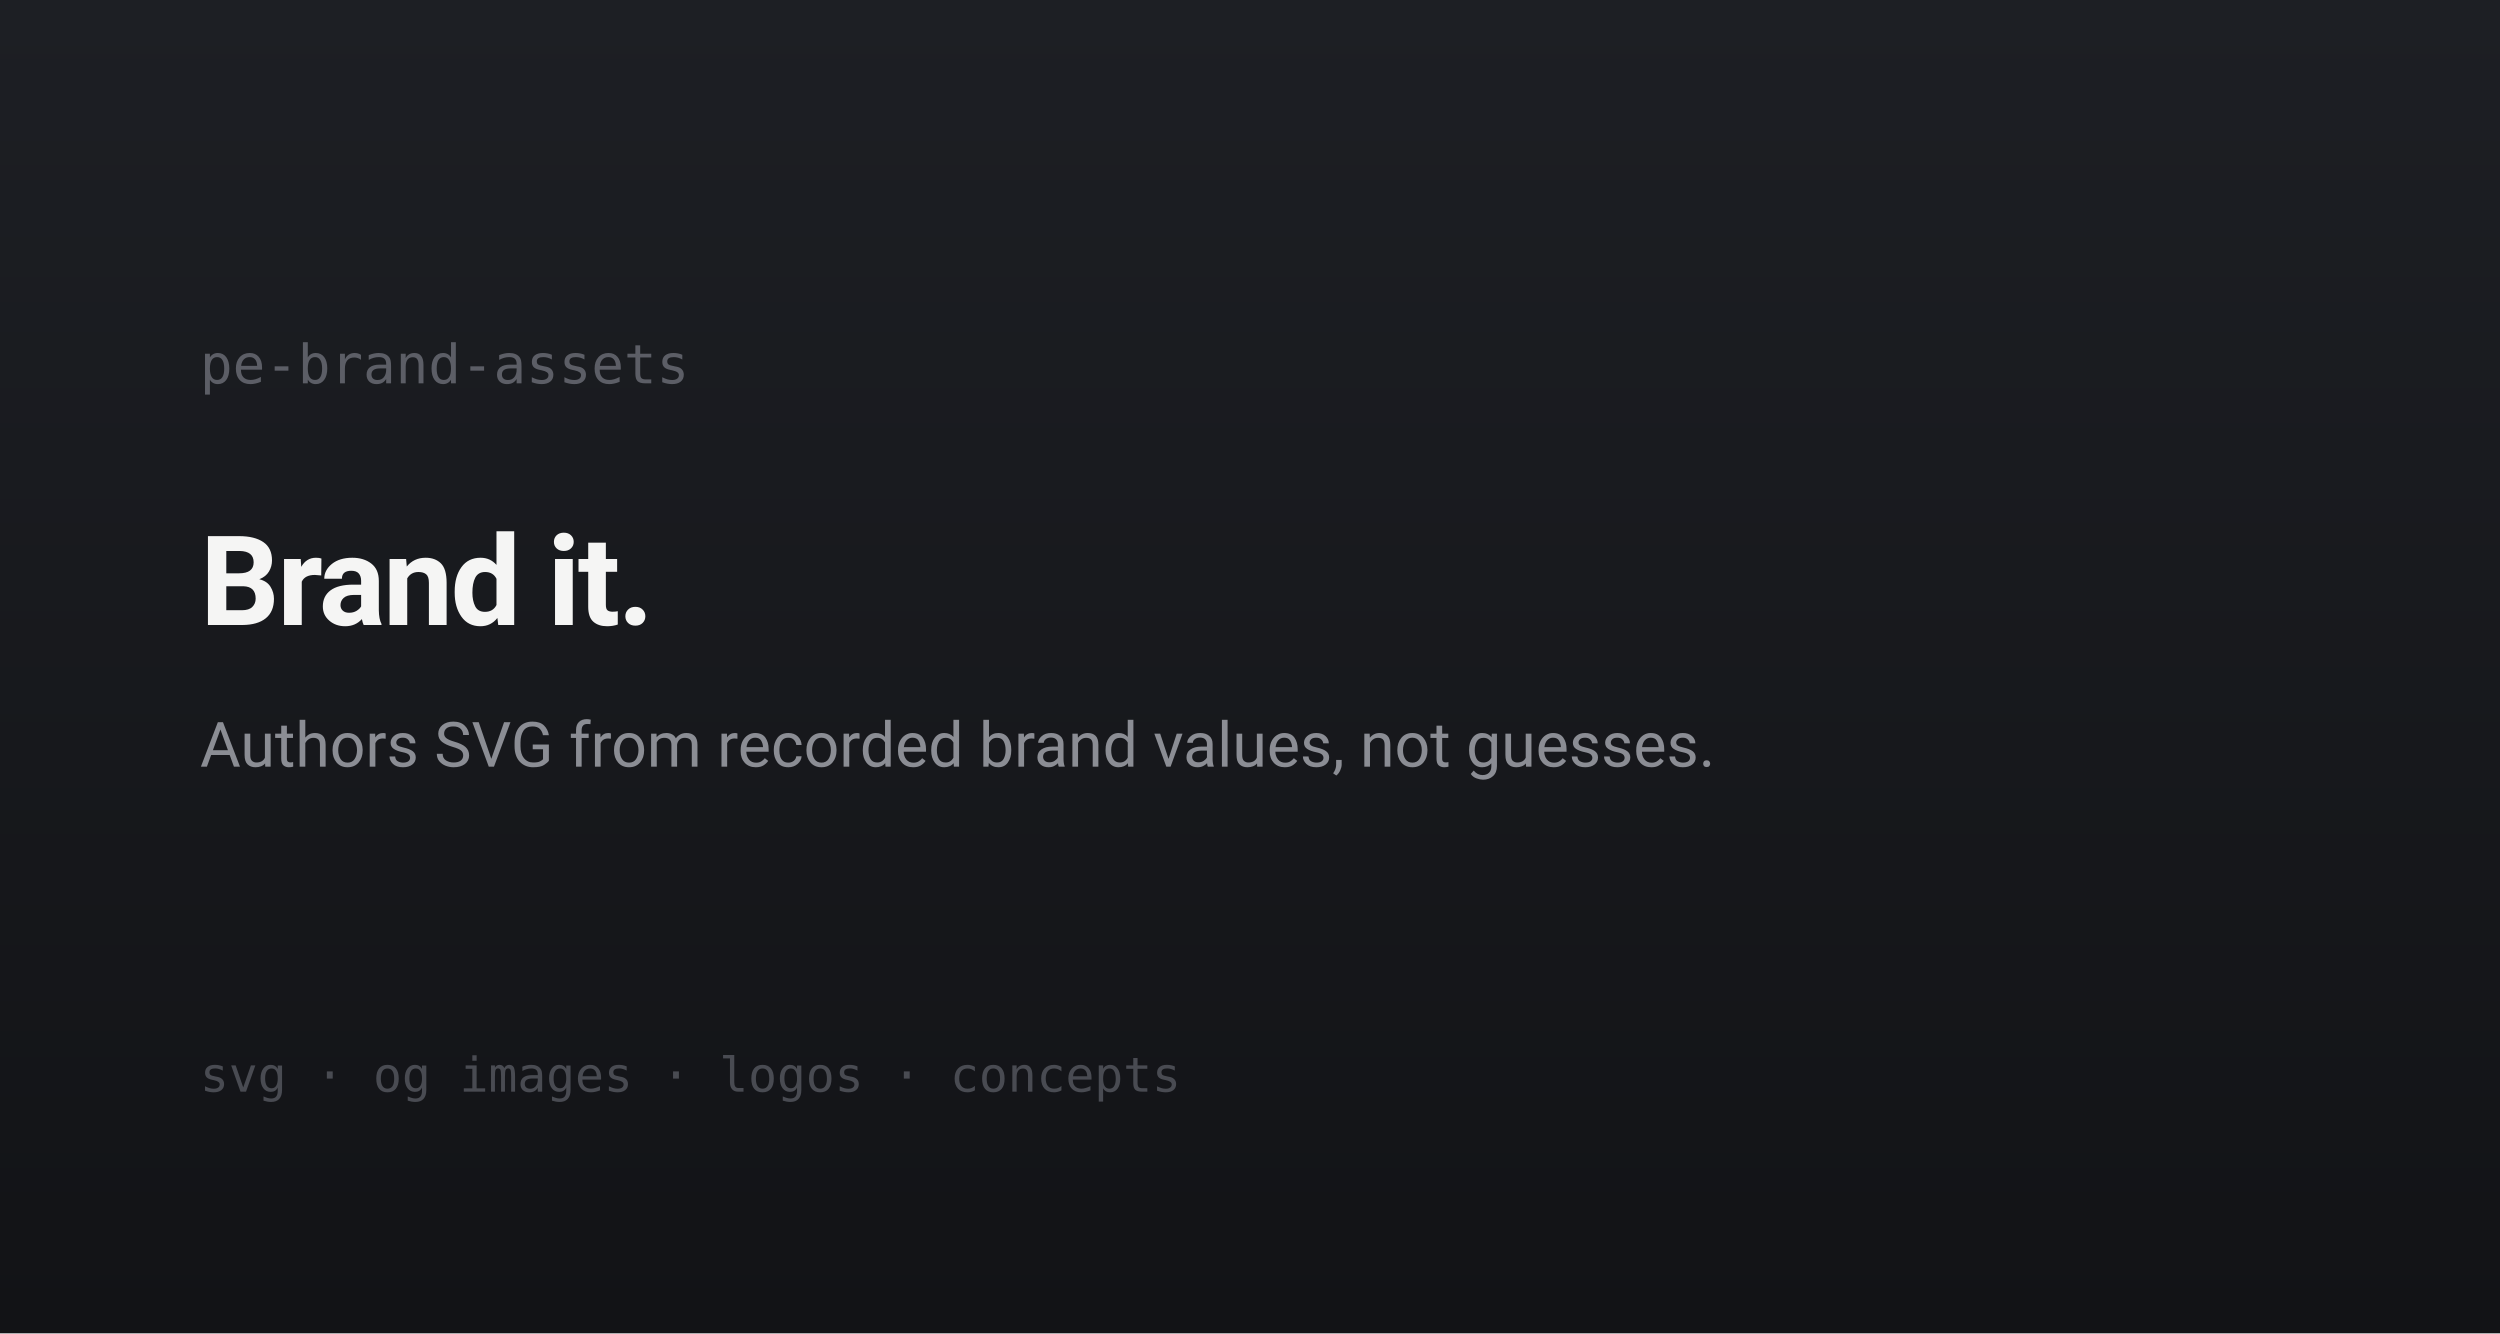
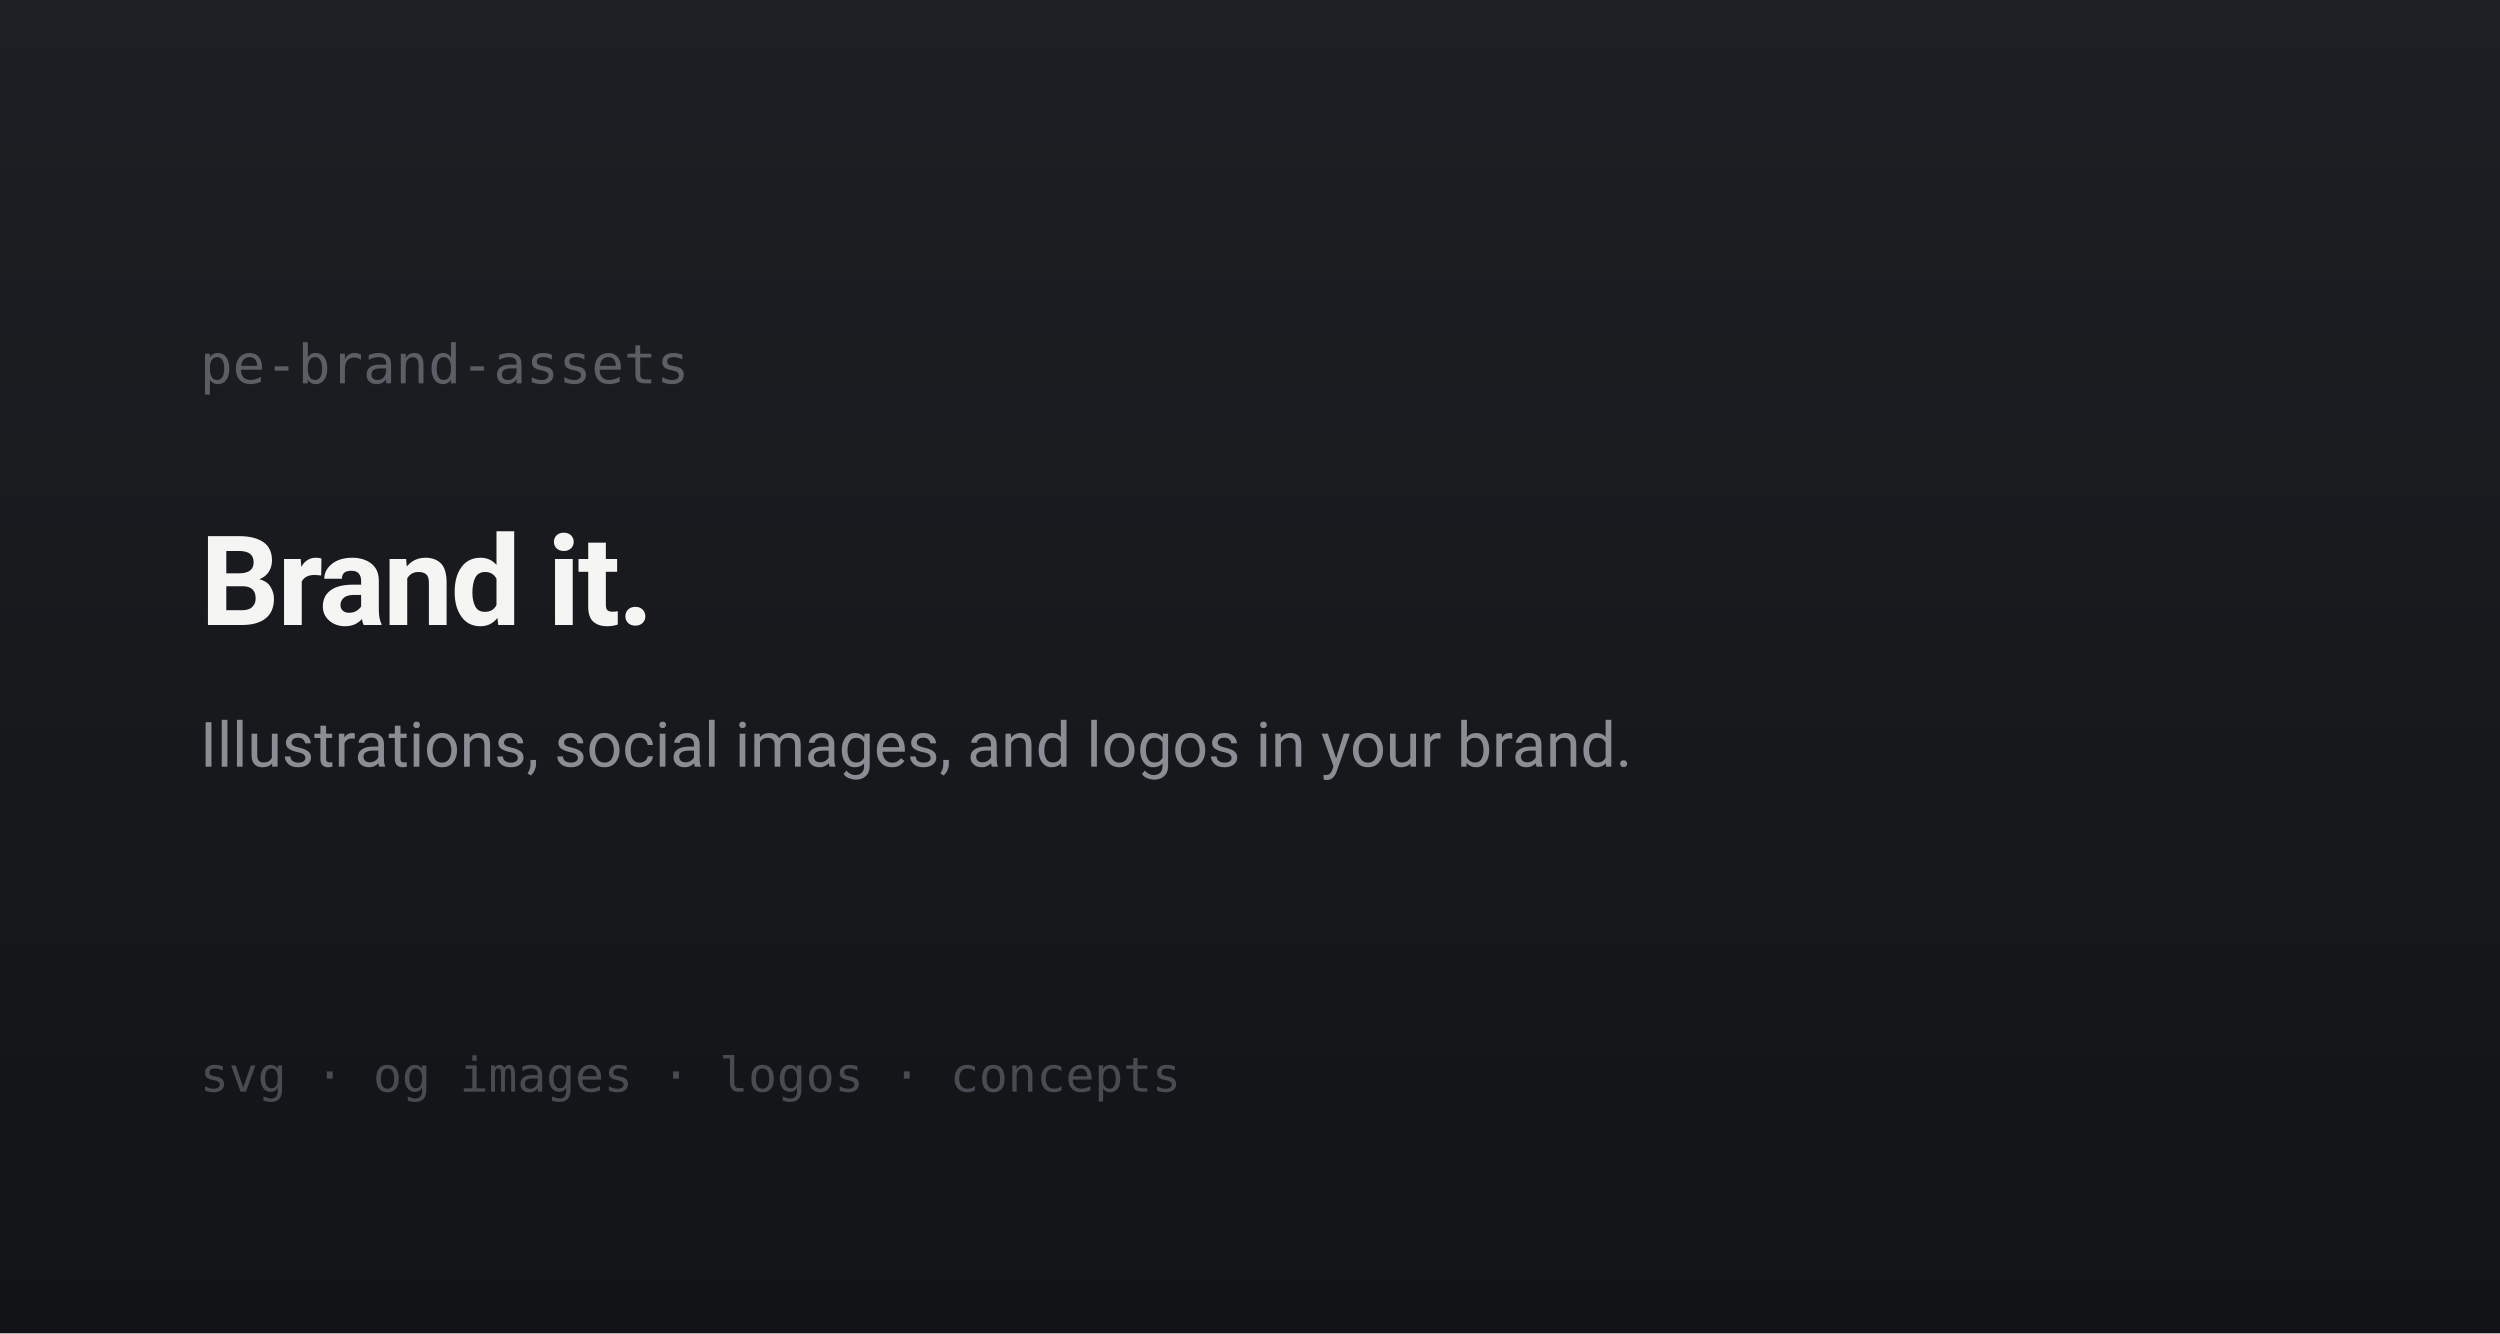
<svg xmlns="http://www.w3.org/2000/svg" width="600" height="320" viewBox="0 0 600 320" role="img" aria-labelledby="t">
  <defs>
    <linearGradient id="g" x1="0" y1="0" x2="0" y2="1">
      <stop offset="0%" stop-color="#1D1F24" />
      <stop offset="100%" stop-color="#121316" />
    </linearGradient>
  </defs>
  <g id="ground">
    <rect width="600" height="320" fill="url(#g)" />
  </g>
  <g id="type">
    <text x="48" y="92" font-family="Geist Mono, ui-monospace, SF Mono, Menlo, Consolas, monospace" font-size="13" fill="#5C5E66">pe-brand-assets</text>
    <text x="48" y="150" font-family="Geist, -apple-system, Segoe UI, Roboto, Helvetica, Arial, sans-serif" font-weight="600" font-size="30" letter-spacing="-0.6" fill="#F5F5F4">Brand it.</text>
-     <text x="48" y="184" font-family="Geist, -apple-system, Segoe UI, Roboto, Helvetica, Arial, sans-serif" font-size="15" fill="#8B8D94">Authors SVG from recorded brand values, not guesses.</text>
+     <text x="48" y="184" font-family="Geist, -apple-system, Segoe UI, Roboto, Helvetica, Arial, sans-serif" font-size="15" fill="#8B8D94">Illustrations, social images, and logos in your brand.</text>
    <text x="48" y="262" font-family="Geist Mono, ui-monospace, SF Mono, Menlo, Consolas, monospace" font-size="11.5" fill="#494B52">svg · og images · logos · concepts</text>
  </g>
</svg>
